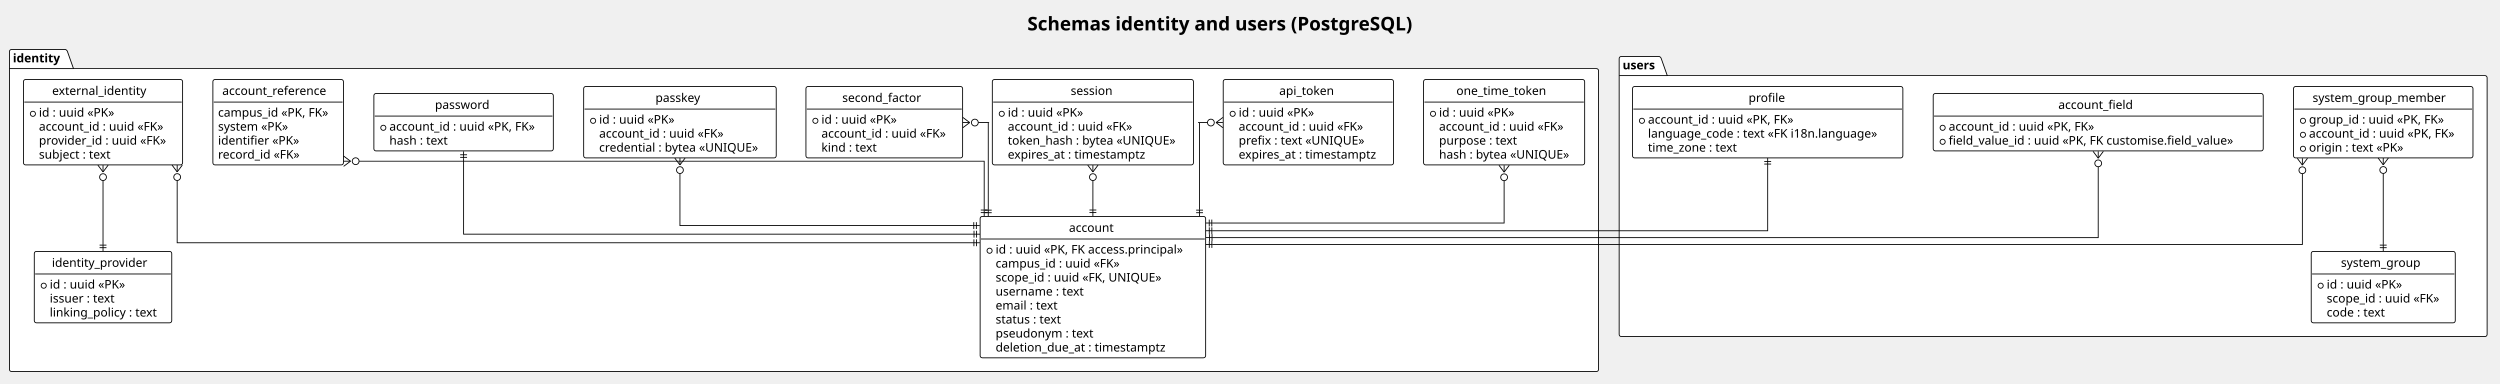
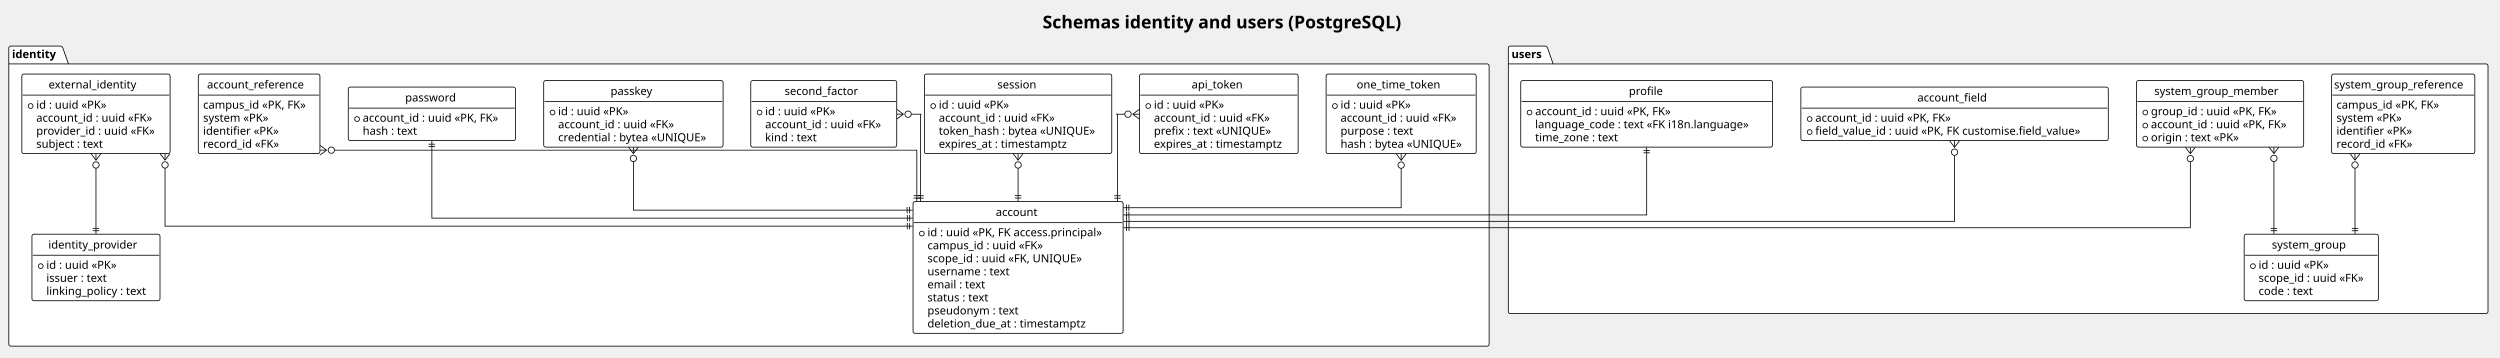
- <svg xmlns="http://www.w3.org/2000/svg" version="1.1" data-diagram-type="CLASS" style="width:2912px;height:447px;background:#FFFFFF;" width="2912px" height="447px" viewBox="0 0 2912 447" zoomAndPan="magnify" preserveAspectRatio="none" contentStyleType="text/css">
+ <svg xmlns="http://www.w3.org/2000/svg" version="1.1" data-diagram-type="CLASS" style="width:3126px;height:447px;background:#FFFFFF;" width="3126px" height="447px" viewBox="0 0 3126 447" zoomAndPan="magnify" preserveAspectRatio="none" contentStyleType="text/css">
  <defs />
  <g font-family="sans-serif" lengthAdjust="spacing">
    <g class="title" data-source-line="5">
-       <text x="1196.661" y="35.421" fill="#000" font-size="22" textLength="516.678" font-weight="700" font-family="Verdana">Schemas identity and users (PostgreSQL)</text>
+       <text x="1303.661" y="35.421" fill="#000" font-size="22" textLength="516.678" font-weight="700" font-family="Verdana">Schemas identity and users (PostgreSQL)</text>
    </g>
    <g class="cluster" data-qualified-name="identity" id="ent0001" data-source-line="7">
      <path d="M13.5,57.609 L76.092,57.609 A3.75,3.75 0 0 1 78.592,60.109 L85.592,79.906 L1859.5,79.906 A2.5,2.5 0 0 1 1862,82.406 L1862,430.269 A2.5,2.5 0 0 1 1859.5,432.769 L13.5,432.769 A2.5,2.5 0 0 1 11,430.269 L11,60.109 A2.5,2.5 0 0 1 13.5,57.609" style="stroke:#000;stroke-width:1;" fill="#FFF" />
      <line x1="11" y1="79.906" x2="85.592" y2="79.906" style="stroke:#000;stroke-width:1;" />
      <text x="15" y="72.604" fill="#000" font-size="14" textLength="61.592" font-weight="700" font-family="Verdana">identity</text>
    </g>
    <g class="cluster" data-qualified-name="users" id="ent0012" data-source-line="68">
-       <path d="M1888.5,65.759 L1932.532,65.759 A3.75,3.75 0 0 1 1935.032,68.259 L1942.032,88.056 L2894.5,88.056 A2.5,2.5 0 0 1 2897,90.556 L2897,389.529 A2.5,2.5 0 0 1 2894.5,392.029 L1888.5,392.029 A2.5,2.5 0 0 1 1886,389.529 L1886,68.259 A2.5,2.5 0 0 1 1888.5,65.759" style="stroke:#000;stroke-width:1;" fill="#FFF" />
-       <line x1="1886" y1="88.056" x2="1942.032" y2="88.056" style="stroke:#000;stroke-width:1;" />
-       <text x="1890" y="80.754" fill="#000" font-size="14" textLength="43.032" font-weight="700" font-family="Verdana">users</text>
+       <path d="M1888.5,57.609 L1932.532,57.609 A3.75,3.75 0 0 1 1935.032,60.109 L1942.032,79.906 L3108.5,79.906 A2.5,2.5 0 0 1 3111,82.406 L3111,389.529 A2.5,2.5 0 0 1 3108.5,392.029 L1888.5,392.029 A2.5,2.5 0 0 1 1886,389.529 L1886,60.109 A2.5,2.5 0 0 1 1888.5,57.609" style="stroke:#000;stroke-width:1;" fill="#FFF" />
+       <line x1="1886" y1="79.906" x2="1942.032" y2="79.906" style="stroke:#000;stroke-width:1;" />
+       <text x="1890" y="72.604" fill="#000" font-size="14" textLength="43.032" font-weight="700" font-family="Verdana">users</text>
    </g>
    <g class="entity" data-qualified-name="identity.account_reference" id="ent0002" data-source-line="8">
      <rect x="247.96" y="92.609" width="152.082" height="99.484" fill="#FFF" style="stroke:#000;stroke-width:1;" rx="2.5" ry="2.5" />
      <text x="258.882" y="110.604" fill="#000" font-size="14" textLength="130.238" font-family="Verdana">account_reference</text>
      <line x1="248.96" y1="118.906" x2="399.042" y2="118.906" style="stroke:#000;stroke-width:1;" />
      <text x="253.96" y="135.901" fill="#000" font-size="14" textLength="140.082" font-family="Verdana">campus_id «PK, FK»</text>
      <text x="253.96" y="152.198" fill="#000" font-size="14" textLength="89.817" font-family="Verdana">system «PK»</text>
      <text x="253.96" y="168.495" fill="#000" font-size="14" textLength="102.033" font-family="Verdana">identifier «PK»</text>
      <text x="253.96" y="184.792" fill="#000" font-size="14" textLength="103.865" font-family="Verdana">record_id «FK»</text>
    </g>
    <g class="entity" data-qualified-name="identity.account" id="ent0003" data-source-line="14">
      <rect x="1141.66" y="252.099" width="262.677" height="164.672" fill="#FFF" style="stroke:#000;stroke-width:1;" rx="2.5" ry="2.5" />
      <text x="1245.111" y="270.094" fill="#000" font-size="14" textLength="55.774" font-family="Verdana">account</text>
      <line x1="1142.66" y1="278.396" x2="1403.337" y2="278.396" style="stroke:#000;stroke-width:1;" />
      <g data-visibility-modifier="IE_MANDATORY">
        <ellipse cx="1152.66" cy="292.045" rx="3" ry="3" fill="#FFF" style="stroke:#000;stroke-width:1;" />
      </g>
      <text x="1159.66" y="295.391" fill="#000" font-size="14" textLength="238.677" font-family="Verdana">id : uuid «PK, FK access.principal»</text>
      <text x="1159.66" y="311.688" fill="#000" font-size="14" textLength="157.698" font-family="Verdana">campus_id : uuid «FK»</text>
      <text x="1159.66" y="327.985" fill="#000" font-size="14" textLength="207.648" font-family="Verdana">scope_id : uuid «FK, UNIQUE»</text>
      <text x="1159.66" y="344.282" fill="#000" font-size="14" textLength="111.733" font-family="Verdana">username : text</text>
      <text x="1159.66" y="360.579" fill="#000" font-size="14" textLength="80.104" font-family="Verdana">email : text</text>
      <text x="1159.66" y="376.876" fill="#000" font-size="14" textLength="84.513" font-family="Verdana">status : text</text>
      <text x="1159.66" y="393.173" fill="#000" font-size="14" textLength="123.409" font-family="Verdana">pseudonym : text</text>
      <text x="1159.66" y="409.469" fill="#000" font-size="14" textLength="213.233" font-family="Verdana">deletion_due_at : timestamptz</text>
    </g>
    <g class="entity" data-qualified-name="identity.password" id="ent0004" data-source-line="24">
      <rect x="435.49" y="108.909" width="209.028" height="66.891" fill="#FFF" style="stroke:#000;stroke-width:1;" rx="2.5" ry="2.5" />
      <text x="506.648" y="126.904" fill="#000" font-size="14" textLength="66.712" font-family="Verdana">password</text>
      <line x1="436.49" y1="135.206" x2="643.518" y2="135.206" style="stroke:#000;stroke-width:1;" />
      <g data-visibility-modifier="IE_MANDATORY">
        <ellipse cx="446.49" cy="148.855" rx="3" ry="3" fill="#FFF" style="stroke:#000;stroke-width:1;" />
      </g>
      <text x="453.49" y="152.201" fill="#000" font-size="14" textLength="185.028" font-family="Verdana">account_id : uuid «PK, FK»</text>
      <text x="453.49" y="168.498" fill="#000" font-size="14" textLength="75.113" font-family="Verdana">hash : text</text>
    </g>
    <g class="entity" data-qualified-name="identity.passkey" id="ent0005" data-source-line="28">
      <rect x="679.85" y="100.759" width="224.3" height="83.188" fill="#FFF" style="stroke:#000;stroke-width:1;" rx="2.5" ry="2.5" />
      <text x="763.47" y="118.754" fill="#000" font-size="14" textLength="57.06" font-family="Verdana">passkey</text>
      <line x1="680.85" y1="127.056" x2="903.15" y2="127.056" style="stroke:#000;stroke-width:1;" />
      <g data-visibility-modifier="IE_MANDATORY">
        <ellipse cx="690.85" cy="140.705" rx="3" ry="3" fill="#FFF" style="stroke:#000;stroke-width:1;" />
      </g>
      <text x="697.85" y="144.051" fill="#000" font-size="14" textLength="96.12" font-family="Verdana">id : uuid «PK»</text>
      <text x="697.85" y="160.348" fill="#000" font-size="14" textLength="158.505" font-family="Verdana">account_id : uuid «FK»</text>
      <text x="697.85" y="176.645" fill="#000" font-size="14" textLength="200.3" font-family="Verdana">credential : bytea «UNIQUE»</text>
    </g>
    <g class="entity" data-qualified-name="identity.identity_provider" id="ent0006" data-source-line="33">
      <rect x="39.94" y="292.839" width="160.117" height="83.188" fill="#FFF" style="stroke:#000;stroke-width:1;" rx="2.5" ry="2.5" />
      <text x="60.471" y="310.834" fill="#000" font-size="14" textLength="119.055" font-family="Verdana">identity_provider</text>
      <line x1="40.94" y1="319.136" x2="199.057" y2="319.136" style="stroke:#000;stroke-width:1;" />
      <g data-visibility-modifier="IE_MANDATORY">
        <ellipse cx="50.94" cy="332.785" rx="3" ry="3" fill="#FFF" style="stroke:#000;stroke-width:1;" />
      </g>
      <text x="57.94" y="336.131" fill="#000" font-size="14" textLength="96.12" font-family="Verdana">id : uuid «PK»</text>
      <text x="57.94" y="352.428" fill="#000" font-size="14" textLength="83.214" font-family="Verdana">issuer : text</text>
      <text x="57.94" y="368.725" fill="#000" font-size="14" textLength="136.117" font-family="Verdana">linking_policy : text</text>
    </g>
    <g class="entity" data-qualified-name="identity.external_identity" id="ent0007" data-source-line="38">
      <rect x="27.32" y="92.609" width="185.369" height="99.484" fill="#FFF" style="stroke:#000;stroke-width:1;" rx="2.5" ry="2.5" />
      <text x="60.747" y="110.604" fill="#000" font-size="14" textLength="118.515" font-family="Verdana">external_identity</text>
      <line x1="28.32" y1="118.906" x2="211.689" y2="118.906" style="stroke:#000;stroke-width:1;" />
      <g data-visibility-modifier="IE_MANDATORY">
        <ellipse cx="38.32" cy="132.555" rx="3" ry="3" fill="#FFF" style="stroke:#000;stroke-width:1;" />
      </g>
      <text x="45.32" y="135.901" fill="#000" font-size="14" textLength="96.12" font-family="Verdana">id : uuid «PK»</text>
      <text x="45.32" y="152.198" fill="#000" font-size="14" textLength="158.505" font-family="Verdana">account_id : uuid «FK»</text>
      <text x="45.32" y="168.495" fill="#000" font-size="14" textLength="161.369" font-family="Verdana">provider_id : uuid «FK»</text>
      <text x="45.32" y="184.792" fill="#000" font-size="14" textLength="92.237" font-family="Verdana">subject : text</text>
    </g>
    <g class="entity" data-qualified-name="identity.second_factor" id="ent0008" data-source-line="44">
      <rect x="938.75" y="100.759" width="182.505" height="83.188" fill="#FFF" style="stroke:#000;stroke-width:1;" rx="2.5" ry="2.5" />
      <text x="981.03" y="118.754" fill="#000" font-size="14" textLength="97.945" font-family="Verdana">second_factor</text>
      <line x1="939.75" y1="127.056" x2="1120.255" y2="127.056" style="stroke:#000;stroke-width:1;" />
      <g data-visibility-modifier="IE_MANDATORY">
        <ellipse cx="949.75" cy="140.705" rx="3" ry="3" fill="#FFF" style="stroke:#000;stroke-width:1;" />
      </g>
      <text x="956.75" y="144.051" fill="#000" font-size="14" textLength="96.12" font-family="Verdana">id : uuid «PK»</text>
      <text x="956.75" y="160.348" fill="#000" font-size="14" textLength="158.505" font-family="Verdana">account_id : uuid «FK»</text>
      <text x="956.75" y="176.645" fill="#000" font-size="14" textLength="71.251" font-family="Verdana">kind : text</text>
    </g>
    <g class="entity" data-qualified-name="identity.session" id="ent0009" data-source-line="49">
      <rect x="1155.86" y="92.609" width="234.28" height="99.484" fill="#FFF" style="stroke:#000;stroke-width:1;" rx="2.5" ry="2.5" />
      <text x="1247.089" y="110.604" fill="#000" font-size="14" textLength="51.823" font-family="Verdana">session</text>
      <line x1="1156.86" y1="118.906" x2="1389.14" y2="118.906" style="stroke:#000;stroke-width:1;" />
      <g data-visibility-modifier="IE_MANDATORY">
        <ellipse cx="1166.86" cy="132.555" rx="3" ry="3" fill="#FFF" style="stroke:#000;stroke-width:1;" />
      </g>
      <text x="1173.86" y="135.901" fill="#000" font-size="14" textLength="96.12" font-family="Verdana">id : uuid «PK»</text>
      <text x="1173.86" y="152.198" fill="#000" font-size="14" textLength="158.505" font-family="Verdana">account_id : uuid «FK»</text>
      <text x="1173.86" y="168.495" fill="#000" font-size="14" textLength="210.28" font-family="Verdana">token_hash : bytea «UNIQUE»</text>
      <text x="1173.86" y="184.792" fill="#000" font-size="14" textLength="174.378" font-family="Verdana">expires_at : timestamptz</text>
    </g>
    <g class="entity" data-qualified-name="identity.api_token" id="ent0010" data-source-line="55">
      <rect x="1424.81" y="92.609" width="198.378" height="99.484" fill="#FFF" style="stroke:#000;stroke-width:1;" rx="2.5" ry="2.5" />
      <text x="1489.997" y="110.604" fill="#000" font-size="14" textLength="68.004" font-family="Verdana">api_token</text>
      <line x1="1425.81" y1="118.906" x2="1622.188" y2="118.906" style="stroke:#000;stroke-width:1;" />
      <g data-visibility-modifier="IE_MANDATORY">
        <ellipse cx="1435.81" cy="132.555" rx="3" ry="3" fill="#FFF" style="stroke:#000;stroke-width:1;" />
      </g>
      <text x="1442.81" y="135.901" fill="#000" font-size="14" textLength="96.12" font-family="Verdana">id : uuid «PK»</text>
      <text x="1442.81" y="152.198" fill="#000" font-size="14" textLength="158.505" font-family="Verdana">account_id : uuid «FK»</text>
      <text x="1442.81" y="168.495" fill="#000" font-size="14" textLength="158.396" font-family="Verdana">prefix : text «UNIQUE»</text>
      <text x="1442.81" y="184.792" fill="#000" font-size="14" textLength="174.378" font-family="Verdana">expires_at : timestamptz</text>
    </g>
    <g class="entity" data-qualified-name="identity.one_time_token" id="ent0011" data-source-line="61">
      <rect x="1658.18" y="92.609" width="187.632" height="99.484" fill="#FFF" style="stroke:#000;stroke-width:1;" rx="2.5" ry="2.5" />
      <text x="1696.331" y="110.604" fill="#000" font-size="14" textLength="111.33" font-family="Verdana">one_time_token</text>
      <line x1="1659.18" y1="118.906" x2="1844.812" y2="118.906" style="stroke:#000;stroke-width:1;" />
      <g data-visibility-modifier="IE_MANDATORY">
        <ellipse cx="1669.18" cy="132.555" rx="3" ry="3" fill="#FFF" style="stroke:#000;stroke-width:1;" />
      </g>
      <text x="1676.18" y="135.901" fill="#000" font-size="14" textLength="96.12" font-family="Verdana">id : uuid «PK»</text>
      <text x="1676.18" y="152.198" fill="#000" font-size="14" textLength="158.505" font-family="Verdana">account_id : uuid «FK»</text>
      <text x="1676.18" y="168.495" fill="#000" font-size="14" textLength="98.369" font-family="Verdana">purpose : text</text>
      <text x="1676.18" y="184.792" fill="#000" font-size="14" textLength="163.632" font-family="Verdana">hash : bytea «UNIQUE»</text>
    </g>
-     <g class="entity" data-qualified-name="users.profile" id="ent0013" data-source-line="69">
+     <g class="entity" data-qualified-name="users.system_group_reference" id="ent0013" data-source-line="69">
+       <rect x="2915.48" y="92.609" width="179.045" height="99.484" fill="#FFF" style="stroke:#000;stroke-width:1;" rx="2.5" ry="2.5" />
+       <text x="2918.48" y="110.604" fill="#000" font-size="14" textLength="173.045" font-family="Verdana">system_group_reference</text>
+       <line x1="2916.48" y1="118.906" x2="3093.525" y2="118.906" style="stroke:#000;stroke-width:1;" />
+       <text x="2921.48" y="135.901" fill="#000" font-size="14" textLength="140.082" font-family="Verdana">campus_id «PK, FK»</text>
+       <text x="2921.48" y="152.198" fill="#000" font-size="14" textLength="89.817" font-family="Verdana">system «PK»</text>
+       <text x="2921.48" y="168.495" fill="#000" font-size="14" textLength="102.033" font-family="Verdana">identifier «PK»</text>
+       <text x="2921.48" y="184.792" fill="#000" font-size="14" textLength="103.865" font-family="Verdana">record_id «FK»</text>
+     </g>
+     <g class="entity" data-qualified-name="users.profile" id="ent0014" data-source-line="75">
      <rect x="1901.54" y="100.759" width="314.91" height="83.188" fill="#FFF" style="stroke:#000;stroke-width:1;" rx="2.5" ry="2.5" />
      <text x="2036.73" y="118.754" fill="#000" font-size="14" textLength="44.529" font-family="Verdana">profile</text>
      <line x1="1902.54" y1="127.056" x2="2215.45" y2="127.056" style="stroke:#000;stroke-width:1;" />
      <g data-visibility-modifier="IE_MANDATORY">
        <ellipse cx="1912.54" cy="140.705" rx="3" ry="3" fill="#FFF" style="stroke:#000;stroke-width:1;" />
      </g>
      <text x="1919.54" y="144.051" fill="#000" font-size="14" textLength="185.028" font-family="Verdana">account_id : uuid «PK, FK»</text>
      <text x="1919.54" y="160.348" fill="#000" font-size="14" textLength="290.91" font-family="Verdana">language_code : text «FK i18n.language»</text>
      <text x="1919.54" y="176.645" fill="#000" font-size="14" textLength="113.524" font-family="Verdana">time_zone : text</text>
    </g>
-     <g class="entity" data-qualified-name="users.account_field" id="ent0014" data-source-line="74">
+     <g class="entity" data-qualified-name="users.account_field" id="ent0015" data-source-line="80">
      <rect x="2251.8" y="108.909" width="384.404" height="66.891" fill="#FFF" style="stroke:#000;stroke-width:1;" rx="2.5" ry="2.5" />
      <text x="2397.511" y="126.904" fill="#000" font-size="14" textLength="92.982" font-family="Verdana">account_field</text>
      <line x1="2252.8" y1="135.206" x2="2635.204" y2="135.206" style="stroke:#000;stroke-width:1;" />
      <g data-visibility-modifier="IE_MANDATORY">
        <ellipse cx="2262.8" cy="148.855" rx="3" ry="3" fill="#FFF" style="stroke:#000;stroke-width:1;" />
      </g>
      <text x="2269.8" y="152.201" fill="#000" font-size="14" textLength="185.028" font-family="Verdana">account_id : uuid «PK, FK»</text>
      <g data-visibility-modifier="IE_MANDATORY">
        <ellipse cx="2262.8" cy="165.152" rx="3" ry="3" fill="#FFF" style="stroke:#000;stroke-width:1;" />
      </g>
      <text x="2269.8" y="168.498" fill="#000" font-size="14" textLength="360.404" font-family="Verdana">field_value_id : uuid «PK, FK customise.field_value»</text>
    </g>
-     <g class="entity" data-qualified-name="users.system_group" id="ent0015" data-source-line="78">
-       <rect x="2692.11" y="292.839" width="167.787" height="83.188" fill="#FFF" style="stroke:#000;stroke-width:1;" rx="2.5" ry="2.5" />
-       <text x="2726.713" y="310.834" fill="#000" font-size="14" textLength="98.581" font-family="Verdana">system_group</text>
-       <line x1="2693.11" y1="319.136" x2="2858.897" y2="319.136" style="stroke:#000;stroke-width:1;" />
-       <g data-visibility-modifier="IE_MANDATORY">
-         <ellipse cx="2703.11" cy="332.785" rx="3" ry="3" fill="#FFF" style="stroke:#000;stroke-width:1;" />
-       </g>
-       <text x="2710.11" y="336.131" fill="#000" font-size="14" textLength="96.12" font-family="Verdana">id : uuid «PK»</text>
-       <text x="2710.11" y="352.428" fill="#000" font-size="14" textLength="143.787" font-family="Verdana">scope_id : uuid «FK»</text>
-       <text x="2710.11" y="368.725" fill="#000" font-size="14" textLength="75.257" font-family="Verdana">code : text</text>
-     </g>
-     <g class="entity" data-qualified-name="users.system_group_member" id="ent0016" data-source-line="83">
+     <g class="entity" data-qualified-name="users.system_group" id="ent0016" data-source-line="84">
+       <rect x="2806.11" y="292.839" width="167.787" height="83.188" fill="#FFF" style="stroke:#000;stroke-width:1;" rx="2.5" ry="2.5" />
+       <text x="2840.713" y="310.834" fill="#000" font-size="14" textLength="98.581" font-family="Verdana">system_group</text>
+       <line x1="2807.11" y1="319.136" x2="2972.897" y2="319.136" style="stroke:#000;stroke-width:1;" />
+       <g data-visibility-modifier="IE_MANDATORY">
+         <ellipse cx="2817.11" cy="332.785" rx="3" ry="3" fill="#FFF" style="stroke:#000;stroke-width:1;" />
+       </g>
+       <text x="2824.11" y="336.131" fill="#000" font-size="14" textLength="96.12" font-family="Verdana">id : uuid «PK»</text>
+       <text x="2824.11" y="352.428" fill="#000" font-size="14" textLength="143.787" font-family="Verdana">scope_id : uuid «FK»</text>
+       <text x="2824.11" y="368.725" fill="#000" font-size="14" textLength="75.257" font-family="Verdana">code : text</text>
+     </g>
+     <g class="entity" data-qualified-name="users.system_group_member" id="ent0017" data-source-line="89">
      <rect x="2671.49" y="100.759" width="209.028" height="83.188" fill="#FFF" style="stroke:#000;stroke-width:1;" rx="2.5" ry="2.5" />
      <text x="2693.641" y="118.754" fill="#000" font-size="14" textLength="164.726" font-family="Verdana">system_group_member</text>
      <line x1="2672.49" y1="127.056" x2="2879.518" y2="127.056" style="stroke:#000;stroke-width:1;" />
      <g data-visibility-modifier="IE_MANDATORY">
        <ellipse cx="2682.49" cy="140.705" rx="3" ry="3" fill="#FFF" style="stroke:#000;stroke-width:1;" />
      </g>
      <text x="2689.49" y="144.051" fill="#000" font-size="14" textLength="170.222" font-family="Verdana">group_id : uuid «PK, FK»</text>
      <g data-visibility-modifier="IE_MANDATORY">
        <ellipse cx="2682.49" cy="157.002" rx="3" ry="3" fill="#FFF" style="stroke:#000;stroke-width:1;" />
      </g>
      <text x="2689.49" y="160.348" fill="#000" font-size="14" textLength="185.028" font-family="Verdana">account_id : uuid «PK, FK»</text>
      <g data-visibility-modifier="IE_MANDATORY">
        <ellipse cx="2682.49" cy="173.298" rx="3" ry="3" fill="#FFF" style="stroke:#000;stroke-width:1;" />
      </g>
      <text x="2689.49" y="176.645" fill="#000" font-size="14" textLength="120.559" font-family="Verdana">origin : text «PK»</text>
    </g>
-     <g class="link" data-entity-1="ent0004" data-entity-2="ent0003" id="lnk17" data-source-line="90" data-link-type="association">
-       <path d="M540,184.279 C540,222.919 540,272.769 540,272.769 C540,272.769 922.59,272.769 1133.53,272.769" style="stroke:#000;stroke-width:1;" fill="none" id="password-account" codeLine="90" />
+     <g class="link" data-entity-1="ent0004" data-entity-2="ent0003" id="lnk18" data-source-line="96" data-link-type="association">
+       <path d="M540,184.279 C540,222.919 540,272.769 540,272.769 C540,272.769 922.59,272.769 1133.53,272.769" style="stroke:#000;stroke-width:1;" fill="none" id="password-account" codeLine="96" />
      <line x1="536" y1="180.279" x2="544" y2="180.279" style="stroke:#000;stroke-width:1;" />
      <line x1="536" y1="183.279" x2="544" y2="183.279" style="stroke:#000;stroke-width:1;" />
      <line x1="540" y1="184.279" x2="540" y2="176.279" style="stroke:#000;stroke-width:1;" />
      <line x1="1137.53" y1="268.769" x2="1137.53" y2="276.769" style="stroke:#000;stroke-width:1;" />
      <line x1="1134.53" y1="268.769" x2="1134.53" y2="276.769" style="stroke:#000;stroke-width:1;" />
      <line x1="1133.53" y1="272.769" x2="1141.53" y2="272.769" style="stroke:#000;stroke-width:1;" />
    </g>
-     <g class="link" data-entity-1="ent0005" data-entity-2="ent0003" id="lnk18" data-source-line="91" data-link-type="crowfoot">
-       <path d="M792,202.129 C792,236.909 792,262.769 792,262.769 C792,262.769 990.84,262.769 1133.25,262.769" style="stroke:#000;stroke-width:1;" fill="none" id="passkey-account" codeLine="91" />
+     <g class="link" data-entity-1="ent0005" data-entity-2="ent0003" id="lnk19" data-source-line="97" data-link-type="crowfoot">
+       <path d="M792,202.129 C792,236.909 792,262.769 792,262.769 C792,262.769 990.84,262.769 1133.25,262.769" style="stroke:#000;stroke-width:1;" fill="none" id="passkey-account" codeLine="97" />
      <line x1="792" y1="192.129" x2="786" y2="184.129" style="stroke:#000;stroke-width:1;" />
      <line x1="792" y1="192.129" x2="798" y2="184.129" style="stroke:#000;stroke-width:1;" />
      <line x1="792" y1="192.129" x2="792" y2="184.129" style="stroke:#000;stroke-width:1;" />
      <ellipse cx="792" cy="198.129" rx="4" ry="4" fill="none" style="stroke:#000;stroke-width:1;" />
      <line x1="1137.25" y1="258.769" x2="1137.25" y2="266.769" style="stroke:#000;stroke-width:1;" />
      <line x1="1134.25" y1="258.769" x2="1134.25" y2="266.769" style="stroke:#000;stroke-width:1;" />
      <line x1="1133.25" y1="262.769" x2="1141.25" y2="262.769" style="stroke:#000;stroke-width:1;" />
    </g>
-     <g class="link" data-entity-1="ent0007" data-entity-2="ent0003" id="lnk19" data-source-line="92" data-link-type="crowfoot">
-       <path d="M206.37,210.259 C206.37,250.619 206.37,282.769 206.37,282.769 C206.37,282.769 848.17,282.769 1133.41,282.769" style="stroke:#000;stroke-width:1;" fill="none" id="external_identity-account" codeLine="92" />
+     <g class="link" data-entity-1="ent0007" data-entity-2="ent0003" id="lnk20" data-source-line="98" data-link-type="crowfoot">
+       <path d="M206.37,210.259 C206.37,250.619 206.37,282.769 206.37,282.769 C206.37,282.769 848.17,282.769 1133.41,282.769" style="stroke:#000;stroke-width:1;" fill="none" id="external_identity-account" codeLine="98" />
      <line x1="206.37" y1="200.259" x2="200.37" y2="192.259" style="stroke:#000;stroke-width:1;" />
      <line x1="206.37" y1="200.259" x2="212.37" y2="192.259" style="stroke:#000;stroke-width:1;" />
      <line x1="206.37" y1="200.259" x2="206.37" y2="192.259" style="stroke:#000;stroke-width:1;" />
      <ellipse cx="206.37" cy="206.259" rx="4" ry="4" fill="none" style="stroke:#000;stroke-width:1;" />
      <line x1="1137.41" y1="278.769" x2="1137.41" y2="286.769" style="stroke:#000;stroke-width:1;" />
      <line x1="1134.41" y1="278.769" x2="1134.41" y2="286.769" style="stroke:#000;stroke-width:1;" />
      <line x1="1133.41" y1="282.769" x2="1141.41" y2="282.769" style="stroke:#000;stroke-width:1;" />
    </g>
-     <g class="link" data-entity-1="ent0007" data-entity-2="ent0006" id="lnk20" data-source-line="93" data-link-type="crowfoot">
-       <path d="M120,210.319 C120,241.439 120,255.029 120,284.509" style="stroke:#000;stroke-width:1;" fill="none" id="external_identity-identity_provider" codeLine="93" />
+     <g class="link" data-entity-1="ent0007" data-entity-2="ent0006" id="lnk21" data-source-line="99" data-link-type="crowfoot">
+       <path d="M120,210.319 C120,241.439 120,255.029 120,284.509" style="stroke:#000;stroke-width:1;" fill="none" id="external_identity-identity_provider" codeLine="99" />
      <line x1="120" y1="200.319" x2="114" y2="192.319" style="stroke:#000;stroke-width:1;" />
      <line x1="120" y1="200.319" x2="126" y2="192.319" style="stroke:#000;stroke-width:1;" />
      <line x1="120" y1="200.319" x2="120" y2="192.319" style="stroke:#000;stroke-width:1;" />
      <ellipse cx="120" cy="206.319" rx="4" ry="4" fill="none" style="stroke:#000;stroke-width:1;" />
      <line x1="124" y1="288.509" x2="116" y2="288.509" style="stroke:#000;stroke-width:1;" />
      <line x1="124" y1="285.509" x2="116" y2="285.509" style="stroke:#000;stroke-width:1;" />
      <line x1="120" y1="284.509" x2="120" y2="292.509" style="stroke:#000;stroke-width:1;" />
    </g>
-     <g class="link" data-entity-1="ent0008" data-entity-2="ent0003" id="lnk21" data-source-line="94" data-link-type="crowfoot">
-       <path d="M1139.5,142.769 C1156.55,142.769 1151.13,142.769 1151.13,142.769 C1151.13,142.769 1151.13,191.889 1151.13,243.759" style="stroke:#000;stroke-width:1;" fill="none" id="second_factor-account" codeLine="94" />
+     <g class="link" data-entity-1="ent0008" data-entity-2="ent0003" id="lnk22" data-source-line="100" data-link-type="crowfoot">
+       <path d="M1139.5,142.769 C1156.55,142.769 1151.13,142.769 1151.13,142.769 C1151.13,142.769 1151.13,191.889 1151.13,243.759" style="stroke:#000;stroke-width:1;" fill="none" id="second_factor-account" codeLine="100" />
      <line x1="1129.5" y1="142.769" x2="1121.5" y2="148.769" style="stroke:#000;stroke-width:1;" />
      <line x1="1129.5" y1="142.769" x2="1121.5" y2="136.769" style="stroke:#000;stroke-width:1;" />
      <line x1="1129.5" y1="142.769" x2="1121.5" y2="142.769" style="stroke:#000;stroke-width:1;" />
      <ellipse cx="1135.5" cy="142.769" rx="4" ry="4" fill="none" style="stroke:#000;stroke-width:1;" />
      <line x1="1155.13" y1="247.759" x2="1147.13" y2="247.759" style="stroke:#000;stroke-width:1;" />
      <line x1="1155.13" y1="244.759" x2="1147.13" y2="244.759" style="stroke:#000;stroke-width:1;" />
      <line x1="1151.13" y1="243.759" x2="1151.13" y2="251.759" style="stroke:#000;stroke-width:1;" />
    </g>
-     <g class="link" data-entity-1="ent0009" data-entity-2="ent0003" id="lnk22" data-source-line="95" data-link-type="crowfoot">
-       <path d="M1273,210.319 C1273,228.439 1273,223.419 1273,243.619" style="stroke:#000;stroke-width:1;" fill="none" id="session-account" codeLine="95" />
+     <g class="link" data-entity-1="ent0009" data-entity-2="ent0003" id="lnk23" data-source-line="101" data-link-type="crowfoot">
+       <path d="M1273,210.319 C1273,228.439 1273,223.419 1273,243.619" style="stroke:#000;stroke-width:1;" fill="none" id="session-account" codeLine="101" />
      <line x1="1273" y1="200.319" x2="1267" y2="192.319" style="stroke:#000;stroke-width:1;" />
      <line x1="1273" y1="200.319" x2="1279" y2="192.319" style="stroke:#000;stroke-width:1;" />
      <line x1="1273" y1="200.319" x2="1273" y2="192.319" style="stroke:#000;stroke-width:1;" />
      <ellipse cx="1273" cy="206.319" rx="4" ry="4" fill="none" style="stroke:#000;stroke-width:1;" />
      <line x1="1277" y1="247.619" x2="1269" y2="247.619" style="stroke:#000;stroke-width:1;" />
      <line x1="1277" y1="244.619" x2="1269" y2="244.619" style="stroke:#000;stroke-width:1;" />
      <line x1="1273" y1="243.619" x2="1273" y2="251.619" style="stroke:#000;stroke-width:1;" />
    </g>
-     <g class="link" data-entity-1="ent0010" data-entity-2="ent0003" id="lnk23" data-source-line="96" data-link-type="crowfoot">
-       <path d="M1406.43,142.769 C1390.56,142.769 1397.24,142.769 1397.24,142.769 C1397.24,142.769 1397.24,191.889 1397.24,243.759" style="stroke:#000;stroke-width:1;" fill="none" id="api_token-account" codeLine="96" />
+     <g class="link" data-entity-1="ent0010" data-entity-2="ent0003" id="lnk24" data-source-line="102" data-link-type="crowfoot">
+       <path d="M1406.43,142.769 C1390.56,142.769 1397.24,142.769 1397.24,142.769 C1397.24,142.769 1397.24,191.889 1397.24,243.759" style="stroke:#000;stroke-width:1;" fill="none" id="api_token-account" codeLine="102" />
      <line x1="1416.43" y1="142.769" x2="1424.43" y2="136.769" style="stroke:#000;stroke-width:1;" />
      <line x1="1416.43" y1="142.769" x2="1424.43" y2="148.769" style="stroke:#000;stroke-width:1;" />
      <line x1="1416.43" y1="142.769" x2="1424.43" y2="142.769" style="stroke:#000;stroke-width:1;" />
      <ellipse cx="1410.43" cy="142.769" rx="4" ry="4" fill="none" style="stroke:#000;stroke-width:1;" />
      <line x1="1401.24" y1="247.759" x2="1393.24" y2="247.759" style="stroke:#000;stroke-width:1;" />
      <line x1="1401.24" y1="244.759" x2="1393.24" y2="244.759" style="stroke:#000;stroke-width:1;" />
      <line x1="1397.24" y1="243.759" x2="1397.24" y2="251.759" style="stroke:#000;stroke-width:1;" />
    </g>
-     <g class="link" data-entity-1="ent0011" data-entity-2="ent0003" id="lnk24" data-source-line="97" data-link-type="crowfoot">
-       <path d="M1752,210.489 C1752,242.399 1752,259.769 1752,259.769 C1752,259.769 1554.33,259.769 1412.52,259.769" style="stroke:#000;stroke-width:1;" fill="none" id="one_time_token-account" codeLine="97" />
+     <g class="link" data-entity-1="ent0011" data-entity-2="ent0003" id="lnk25" data-source-line="103" data-link-type="crowfoot">
+       <path d="M1752,210.489 C1752,242.399 1752,259.769 1752,259.769 C1752,259.769 1554.33,259.769 1412.52,259.769" style="stroke:#000;stroke-width:1;" fill="none" id="one_time_token-account" codeLine="103" />
      <line x1="1752" y1="200.489" x2="1746" y2="192.489" style="stroke:#000;stroke-width:1;" />
      <line x1="1752" y1="200.489" x2="1758" y2="192.489" style="stroke:#000;stroke-width:1;" />
      <line x1="1752" y1="200.489" x2="1752" y2="192.489" style="stroke:#000;stroke-width:1;" />
      <ellipse cx="1752" cy="206.489" rx="4" ry="4" fill="none" style="stroke:#000;stroke-width:1;" />
      <line x1="1408.52" y1="263.769" x2="1408.52" y2="255.769" style="stroke:#000;stroke-width:1;" />
      <line x1="1411.52" y1="263.769" x2="1411.52" y2="255.769" style="stroke:#000;stroke-width:1;" />
      <line x1="1412.52" y1="259.769" x2="1404.52" y2="259.769" style="stroke:#000;stroke-width:1;" />
    </g>
-     <g class="link" data-entity-1="ent0013" data-entity-2="ent0003" id="lnk25" data-source-line="98" data-link-type="association">
-       <path d="M2059,192.099 C2059,228.919 2059,268.769 2059,268.769 C2059,268.769 1636.31,268.769 1412.56,268.769" style="stroke:#000;stroke-width:1;" fill="none" id="profile-account" codeLine="98" />
+     <g class="link" data-entity-1="ent0014" data-entity-2="ent0003" id="lnk26" data-source-line="104" data-link-type="association">
+       <path d="M2059,192.099 C2059,228.919 2059,268.769 2059,268.769 C2059,268.769 1636.31,268.769 1412.56,268.769" style="stroke:#000;stroke-width:1;" fill="none" id="profile-account" codeLine="104" />
      <line x1="2055" y1="188.099" x2="2063" y2="188.099" style="stroke:#000;stroke-width:1;" />
      <line x1="2055" y1="191.099" x2="2063" y2="191.099" style="stroke:#000;stroke-width:1;" />
      <line x1="2059" y1="192.099" x2="2059" y2="184.099" style="stroke:#000;stroke-width:1;" />
      <line x1="1408.56" y1="272.769" x2="1408.56" y2="264.769" style="stroke:#000;stroke-width:1;" />
      <line x1="1411.56" y1="272.769" x2="1411.56" y2="264.769" style="stroke:#000;stroke-width:1;" />
      <line x1="1412.56" y1="268.769" x2="1404.56" y2="268.769" style="stroke:#000;stroke-width:1;" />
    </g>
-     <g class="link" data-entity-1="ent0014" data-entity-2="ent0003" id="lnk26" data-source-line="99" data-link-type="crowfoot">
-       <path d="M2444,194.269 C2444,234.089 2444,276.769 2444,276.769 C2444,276.769 1718.85,276.769 1412.77,276.769" style="stroke:#000;stroke-width:1;" fill="none" id="account_field-account" codeLine="99" />
+     <g class="link" data-entity-1="ent0015" data-entity-2="ent0003" id="lnk27" data-source-line="105" data-link-type="crowfoot">
+       <path d="M2444,194.269 C2444,234.089 2444,276.769 2444,276.769 C2444,276.769 1718.85,276.769 1412.77,276.769" style="stroke:#000;stroke-width:1;" fill="none" id="account_field-account" codeLine="105" />
      <line x1="2444" y1="184.269" x2="2438" y2="176.269" style="stroke:#000;stroke-width:1;" />
      <line x1="2444" y1="184.269" x2="2450" y2="176.269" style="stroke:#000;stroke-width:1;" />
      <line x1="2444" y1="184.269" x2="2444" y2="176.269" style="stroke:#000;stroke-width:1;" />
      <ellipse cx="2444" cy="190.269" rx="4" ry="4" fill="none" style="stroke:#000;stroke-width:1;" />
      <line x1="1408.77" y1="280.769" x2="1408.77" y2="272.769" style="stroke:#000;stroke-width:1;" />
      <line x1="1411.77" y1="280.769" x2="1411.77" y2="272.769" style="stroke:#000;stroke-width:1;" />
      <line x1="1412.77" y1="276.769" x2="1404.77" y2="276.769" style="stroke:#000;stroke-width:1;" />
    </g>
-     <g class="link" data-entity-1="ent0016" data-entity-2="ent0015" id="lnk27" data-source-line="100" data-link-type="crowfoot">
-       <path d="M2776,202.029 C2776,234.139 2776,252.339 2776,284.509" style="stroke:#000;stroke-width:1;" fill="none" id="system_group_member-system_group" codeLine="100" />
-       <line x1="2776" y1="192.029" x2="2770" y2="184.029" style="stroke:#000;stroke-width:1;" />
-       <line x1="2776" y1="192.029" x2="2782" y2="184.029" style="stroke:#000;stroke-width:1;" />
-       <line x1="2776" y1="192.029" x2="2776" y2="184.029" style="stroke:#000;stroke-width:1;" />
-       <ellipse cx="2776" cy="198.029" rx="4" ry="4" fill="none" style="stroke:#000;stroke-width:1;" />
-       <line x1="2780" y1="288.509" x2="2772" y2="288.509" style="stroke:#000;stroke-width:1;" />
-       <line x1="2780" y1="285.509" x2="2772" y2="285.509" style="stroke:#000;stroke-width:1;" />
-       <line x1="2776" y1="284.509" x2="2776" y2="292.509" style="stroke:#000;stroke-width:1;" />
-     </g>
-     <g class="link" data-entity-1="ent0016" data-entity-2="ent0003" id="lnk28" data-source-line="101" data-link-type="crowfoot">
-       <path d="M2681.8,202.309 C2681.8,244.319 2681.8,284.769 2681.8,284.769 C2681.8,284.769 1762.56,284.769 1412.59,284.769" style="stroke:#000;stroke-width:1;" fill="none" id="system_group_member-account" codeLine="101" />
-       <line x1="2681.8" y1="192.309" x2="2675.8" y2="184.309" style="stroke:#000;stroke-width:1;" />
-       <line x1="2681.8" y1="192.309" x2="2687.8" y2="184.309" style="stroke:#000;stroke-width:1;" />
-       <line x1="2681.8" y1="192.309" x2="2681.8" y2="184.309" style="stroke:#000;stroke-width:1;" />
-       <ellipse cx="2681.8" cy="198.309" rx="4" ry="4" fill="none" style="stroke:#000;stroke-width:1;" />
-       <line x1="1408.59" y1="288.769" x2="1408.59" y2="280.769" style="stroke:#000;stroke-width:1;" />
-       <line x1="1411.59" y1="288.769" x2="1411.59" y2="280.769" style="stroke:#000;stroke-width:1;" />
-       <line x1="1412.59" y1="284.769" x2="1404.59" y2="284.769" style="stroke:#000;stroke-width:1;" />
-     </g>
-     <g class="link" data-entity-1="ent0002" data-entity-2="ent0003" id="lnk29" data-source-line="102" data-link-type="crowfoot">
-       <path d="M418.26,187.769 C622.14,187.769 1146.39,187.769 1146.39,187.769 C1146.39,187.769 1146.39,210.399 1146.39,243.669" style="stroke:#000;stroke-width:1;" fill="none" id="account_reference-account" codeLine="102" />
+     <g class="link" data-entity-1="ent0017" data-entity-2="ent0016" id="lnk28" data-source-line="106" data-link-type="crowfoot">
+       <path d="M2843.31,202.029 C2843.31,234.139 2843.31,252.339 2843.31,284.509" style="stroke:#000;stroke-width:1;" fill="none" id="system_group_member-system_group" codeLine="106" />
+       <line x1="2843.31" y1="192.029" x2="2837.31" y2="184.029" style="stroke:#000;stroke-width:1;" />
+       <line x1="2843.31" y1="192.029" x2="2849.31" y2="184.029" style="stroke:#000;stroke-width:1;" />
+       <line x1="2843.31" y1="192.029" x2="2843.31" y2="184.029" style="stroke:#000;stroke-width:1;" />
+       <ellipse cx="2843.31" cy="198.029" rx="4" ry="4" fill="none" style="stroke:#000;stroke-width:1;" />
+       <line x1="2847.31" y1="288.509" x2="2839.31" y2="288.509" style="stroke:#000;stroke-width:1;" />
+       <line x1="2847.31" y1="285.509" x2="2839.31" y2="285.509" style="stroke:#000;stroke-width:1;" />
+       <line x1="2843.31" y1="284.509" x2="2843.31" y2="292.509" style="stroke:#000;stroke-width:1;" />
+     </g>
+     <g class="link" data-entity-1="ent0017" data-entity-2="ent0003" id="lnk29" data-source-line="107" data-link-type="crowfoot">
+       <path d="M2738.8,202.309 C2738.8,244.319 2738.8,284.769 2738.8,284.769 C2738.8,284.769 1772.73,284.769 1412.69,284.769" style="stroke:#000;stroke-width:1;" fill="none" id="system_group_member-account" codeLine="107" />
+       <line x1="2738.8" y1="192.309" x2="2732.8" y2="184.309" style="stroke:#000;stroke-width:1;" />
+       <line x1="2738.8" y1="192.309" x2="2744.8" y2="184.309" style="stroke:#000;stroke-width:1;" />
+       <line x1="2738.8" y1="192.309" x2="2738.8" y2="184.309" style="stroke:#000;stroke-width:1;" />
+       <ellipse cx="2738.8" cy="198.309" rx="4" ry="4" fill="none" style="stroke:#000;stroke-width:1;" />
+       <line x1="1408.69" y1="288.769" x2="1408.69" y2="280.769" style="stroke:#000;stroke-width:1;" />
+       <line x1="1411.69" y1="288.769" x2="1411.69" y2="280.769" style="stroke:#000;stroke-width:1;" />
+       <line x1="1412.69" y1="284.769" x2="1404.69" y2="284.769" style="stroke:#000;stroke-width:1;" />
+     </g>
+     <g class="link" data-entity-1="ent0002" data-entity-2="ent0003" id="lnk30" data-source-line="108" data-link-type="crowfoot">
+       <path d="M418.26,187.769 C622.14,187.769 1146.39,187.769 1146.39,187.769 C1146.39,187.769 1146.39,210.399 1146.39,243.669" style="stroke:#000;stroke-width:1;" fill="none" id="account_reference-account" codeLine="108" />
      <line x1="408.26" y1="187.769" x2="400.26" y2="193.769" style="stroke:#000;stroke-width:1;" />
      <line x1="408.26" y1="187.769" x2="400.26" y2="181.769" style="stroke:#000;stroke-width:1;" />
      <line x1="408.26" y1="187.769" x2="400.26" y2="187.769" style="stroke:#000;stroke-width:1;" />
      <ellipse cx="414.26" cy="187.769" rx="4" ry="4" fill="none" style="stroke:#000;stroke-width:1;" />
      <line x1="1150.39" y1="247.669" x2="1142.39" y2="247.669" style="stroke:#000;stroke-width:1;" />
      <line x1="1150.39" y1="244.669" x2="1142.39" y2="244.669" style="stroke:#000;stroke-width:1;" />
      <line x1="1146.39" y1="243.669" x2="1146.39" y2="251.669" style="stroke:#000;stroke-width:1;" />
    </g>
+     <g class="link" data-entity-1="ent0013" data-entity-2="ent0016" id="lnk31" data-source-line="109" data-link-type="crowfoot">
+       <path d="M2944.69,210.319 C2944.69,241.439 2944.69,255.029 2944.69,284.509" style="stroke:#000;stroke-width:1;" fill="none" id="system_group_reference-system_group" codeLine="109" />
+       <line x1="2944.69" y1="200.319" x2="2938.69" y2="192.319" style="stroke:#000;stroke-width:1;" />
+       <line x1="2944.69" y1="200.319" x2="2950.69" y2="192.319" style="stroke:#000;stroke-width:1;" />
+       <line x1="2944.69" y1="200.319" x2="2944.69" y2="192.319" style="stroke:#000;stroke-width:1;" />
+       <ellipse cx="2944.69" cy="206.319" rx="4" ry="4" fill="none" style="stroke:#000;stroke-width:1;" />
+       <line x1="2948.69" y1="288.509" x2="2940.69" y2="288.509" style="stroke:#000;stroke-width:1;" />
+       <line x1="2948.69" y1="285.509" x2="2940.69" y2="285.509" style="stroke:#000;stroke-width:1;" />
+       <line x1="2944.69" y1="284.509" x2="2944.69" y2="292.509" style="stroke:#000;stroke-width:1;" />
+     </g>
  </g>
</svg>
